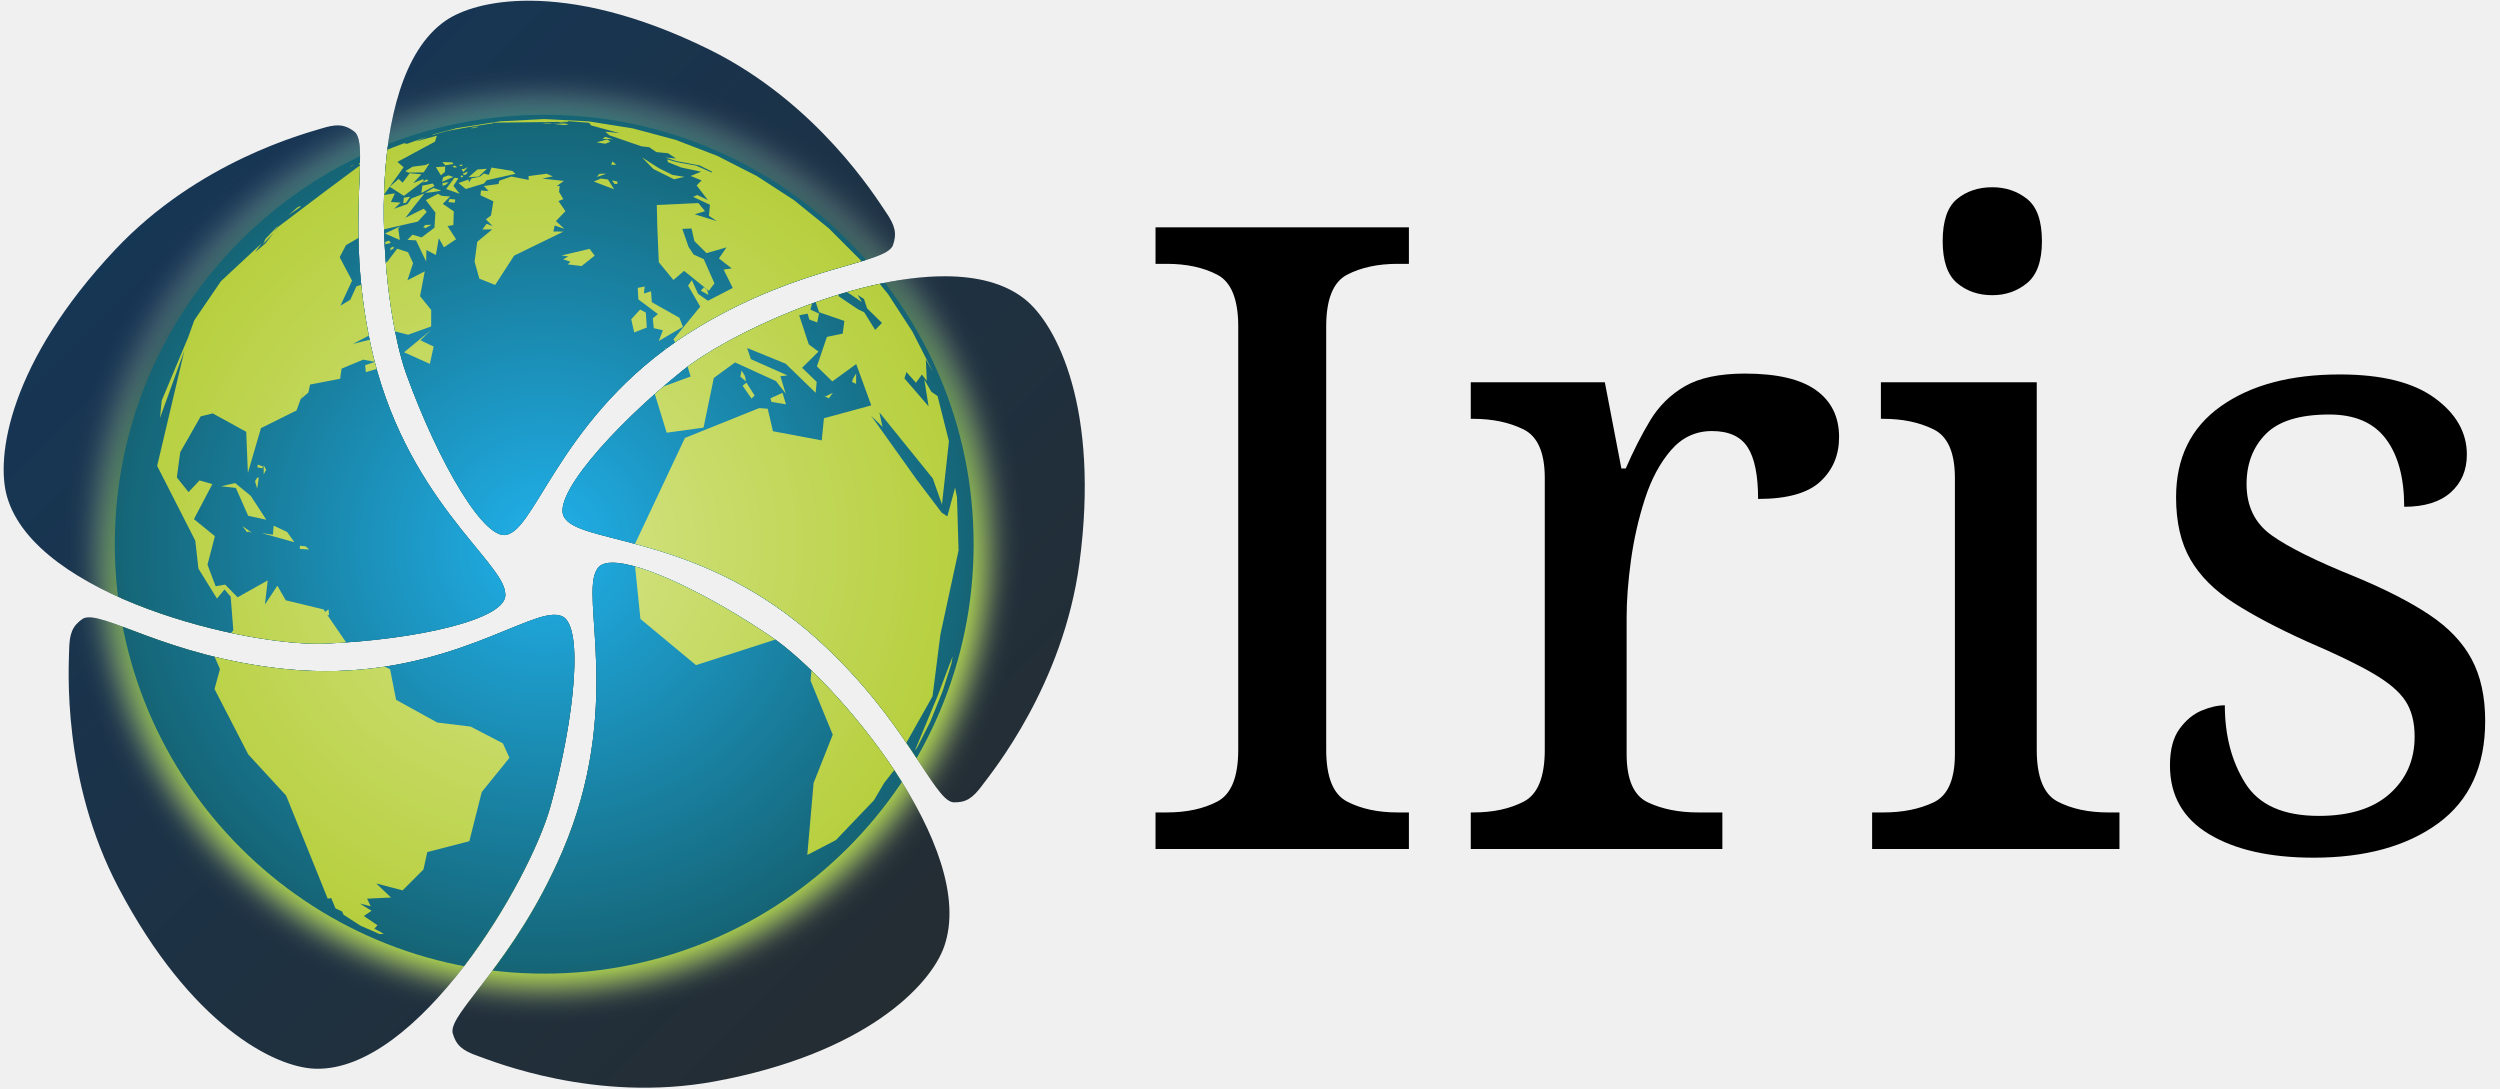
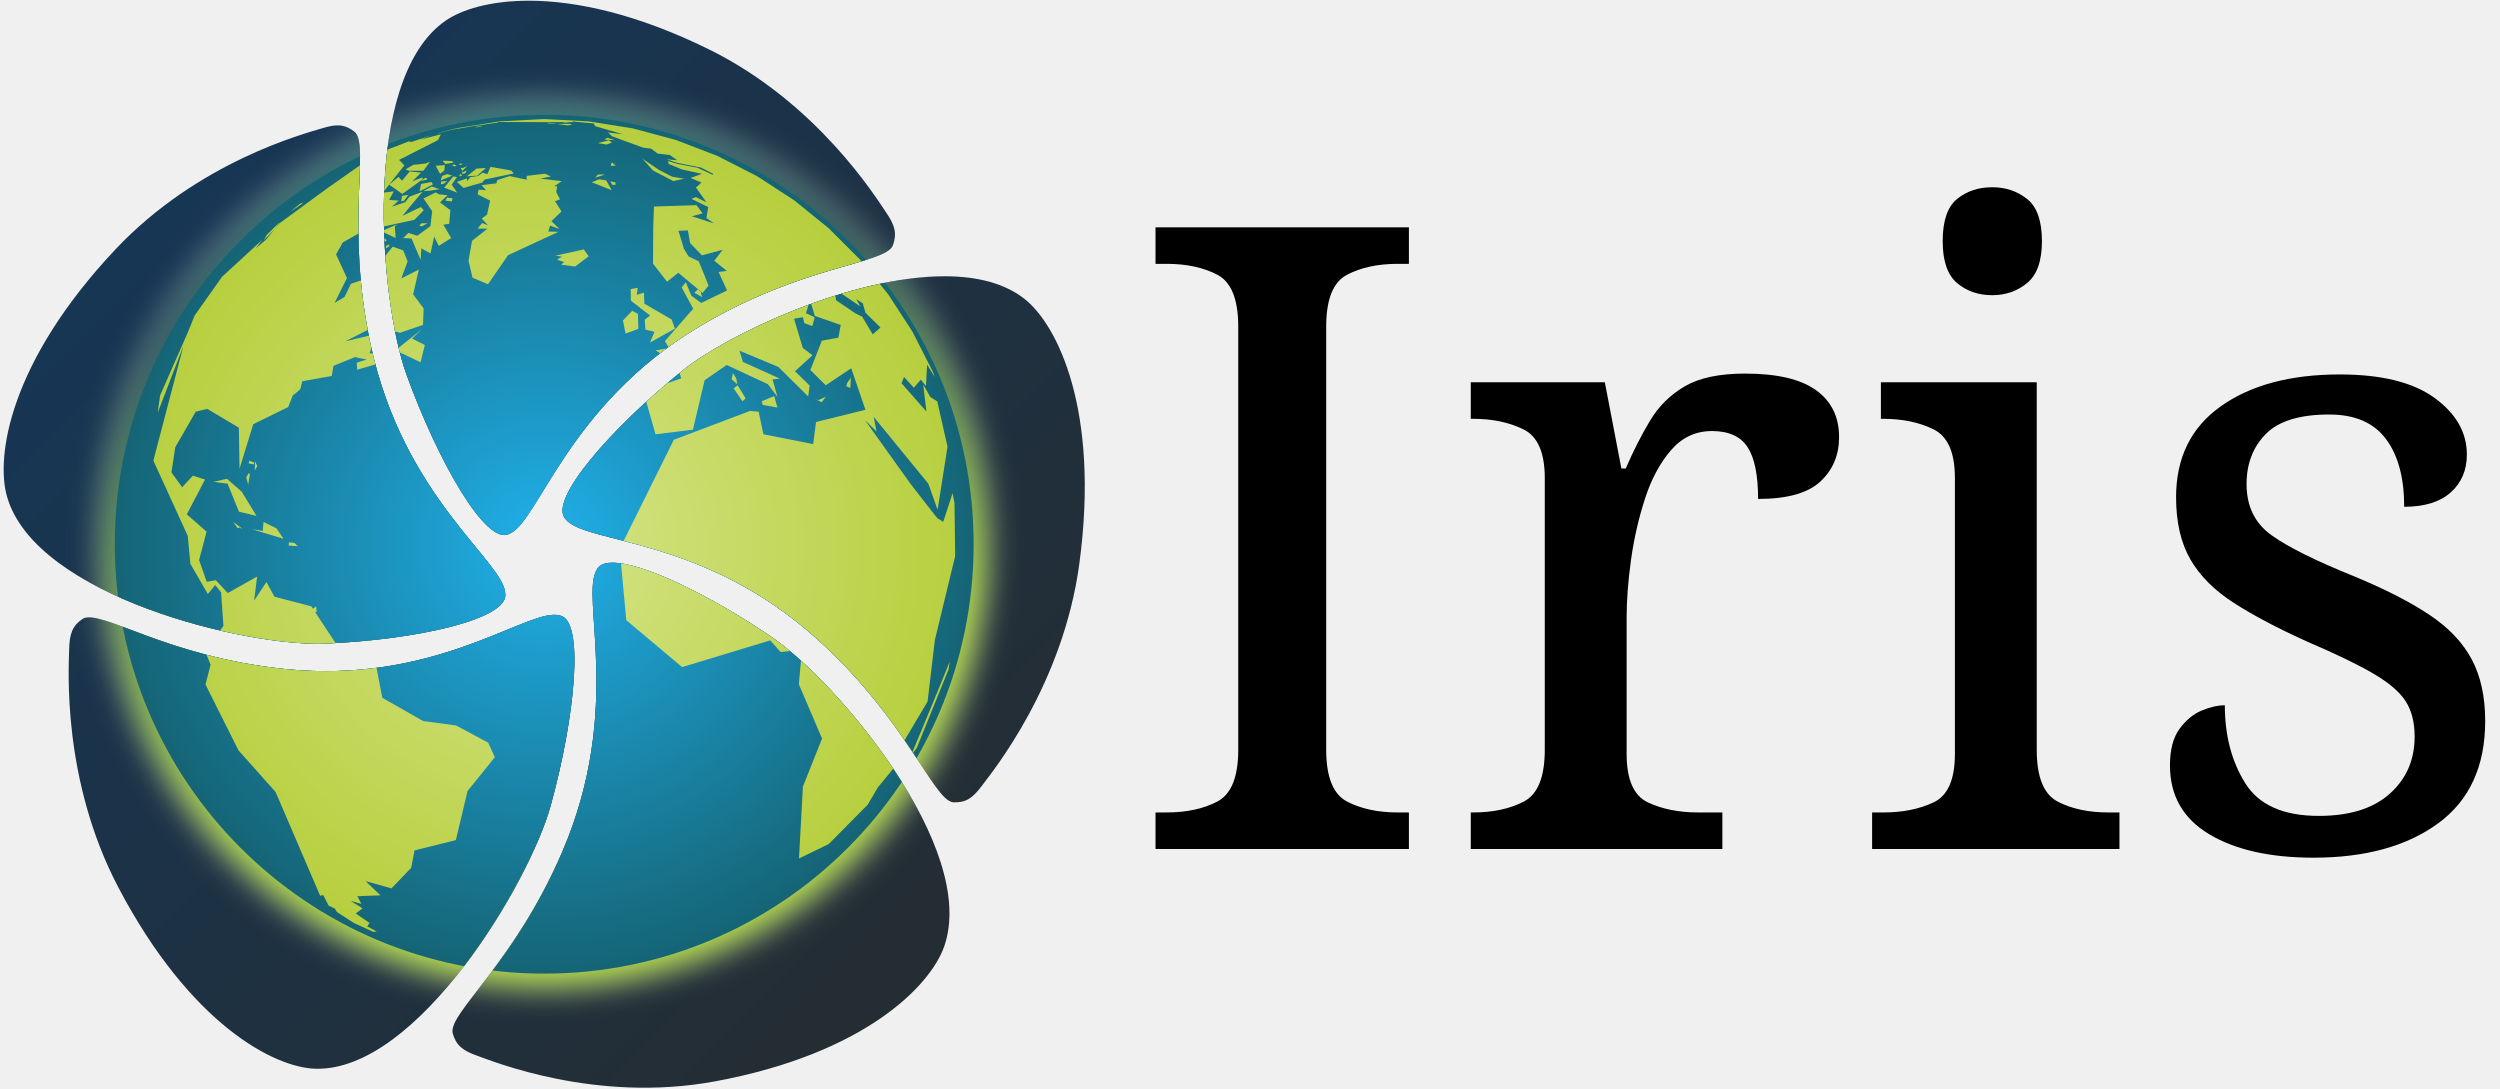
<svg xmlns="http://www.w3.org/2000/svg" width="588" height="256">
  <svg id="logo_group" viewBox="0 0 720 720" preserveAspectRatio="xMinYMin meet">
    <defs>
      <linearGradient y1="0%" y2="100%" id="background_gradient">
        <stop offset="0" stop-color="#13385d" />
        <stop offset="1" stop-color="#272b2c" />
      </linearGradient>
-       <clipPath id="land_clip_-30.0">
-         <path d="M 606.826 494.234  L 605.099 496.723  L 620.174 460.531  L 630.188 434.112  L 629.311 439.099  L 623.594 457.046  L 615.308 477.588  L 611.067 485.911  z " />
-         <path d="M 217.663 406.937  L 214.167 406.641  L 213.469 406.036  L 217.319 403.072  z " />
-         <path d="M 204.526 363.49  L 198.287 363.118  L 198.467 361.012  L 202.179 361.384  z " />
-         <path d="M 164.537 351.673  L 163.386 352.055  L 160.424 348.067  L 166.816 352.513  z " />
-         <path d="M 181.031 347.722  L 189.914 351.898  L 194.736 358.685  L 173.023 352.613  L 180.552 353.714  z " />
-         <path d="M 162.268 325.044  L 165.865 327.995  L 176.153 343.801  L 164.171 341.205  L 156.017 322.753  L 146.297 321.662  L 155.532 319.547  z " />
-         <path d="M 170.109 323.24  L 168.707 318.316  L 170.331 315.655  L 171.161 316.228  z " />
-         <path d="M 173.608 309.792  L 170.165 309.138  L 170.577 307.344  L 173.945 308.554  z " />
-         <path d="M 176.061 310.777  L 174.414 313.853  L 174.451 307.708  z " />
-         <path d="M 566.356 247.086  L 566.309 253.925  L 563.646 252.693  L 564.207 250.546  z " />
-         <path d="M 544.063 261.407  L 546.125 262.18  L 550.945 259.857  L 548.271 263.514  z " />
-         <path d="M 517.633 259.903  L 519.898 267.457  L 510.32 265.862  L 509.675 263.443  z " />
-         <path d="M 493.758 253.104  L 499.178 261.633  L 497.161 263.646  L 491.249 255.189  z " />
-         <path d="M 492.797 248.678  L 493.466 252.342  L 489.713 249.132  L 490.512 245.12  z " />
-         <path d="M 252.78 234.554  L 254.566 235.65  L 257.265 236.189  L 253.89 237.616  L 251.1 233.264  z " />
-         <path d="M 262.955 225.044  L 258.742 222.61  L 257.282 220.013  L 261.315 221.838  z " />
-         <path d="M 174.023 161.487  L 175.735 157.885  L 184.018 149.245  L 181.232 153.663  z " />
-         <path d="M 281.512 221.795  L 278.182 225.114  L 286.861 229.255  L 284.356 240.695  L 267.293 233.04  L 285.027 218.41  z " />
-         <path d="M 198.89 136.149  L 198.615 137.014  L 190.814 142.326  L 196.688 137.235  z " />
-         <path d="M 427.847 216.681  L 419.526 219.899  L 417.549 211.211  L 423.447 204.742  L 427.219 206.759  z " />
-         <path d="M 467.711 191.636  L 468.671 195.105  L 463.568 192.284  L 465.686 190.01  z " />
-         <path d="M 234.625 108.66  L 232.363 110.062  L 231.941 110.059  L 231.963 110.017  L 233.294 109.338  z " />
-         <path d="M 426.448 189.532  L 425.974 194.169  L 430.68 192.679  L 431.158 199.898  L 449.431 210.182  L 451.772 216.22  L 435.765 225.582  L 438.482 218.471  L 432.46 217.072  L 431.82 210.549  L 435.22 207.745  L 422.295 198.074  L 421.852 190.424  z " />
-         <path d="M 260.469 164.258  L 258.15 165.685  L 258.372 163.965  L 260.237 163.083  z " />
-         <path d="M 258.528 160.712  L 255.005 161.614  L 254.777 160.042  L 257.389 159.145  z " />
-         <path d="M 277.011 91.464  L 276.569 91.605  L 276.664 91.557  L 276.664 91.557  L 276.837 91.511  z " />
-         <path d="M 264.848 149.718  L 263.455 151.103  L 264.483 158.754  L 254.64 154.451  z " />
-         <path d="M 390.007 164.611  L 393.381 169.109  L 384.687 176.027  L 375.554 174.876  L 377.377 173.143  L 372.568 171.579  L 375.847 169.647  L 371.482 169.004  z " />
-         <path d="M 281.611 150.843  L 279.972 150.389  L 281.275 148.815  L 285.385 148.681  z " />
-         <path d="M 300.798 85.091  L 309.521 84.159  L 295.914 86.618  L 286.249 89.275  L 286.2 89.002  L 297.864 85.877  L 300.807 85.245  L 300.559 85.155  z " />
-         <path d="M 268.626 134.042  L 266.712 134.476  L 267.132 130.778  L 271.289 130.112  z " />
-         <path d="M 313.827 84.158  L 315.252 83.815  L 316.212 83.795  L 315.415 84.231  z " />
-         <path d="M 312.163 84.579  L 313.827 84.158  L 315.415 84.231  L 311.577 84.97  z " />
-         <path d="M 267.273 94.748  L 269.28 95.146  L 282.632 90.358  L 274.947 93.636  L 288.949 89.771  L 287.806 93.658  L 262.913 107.095  L 266.988 110.623  L 253.863 128.959  L 261.25 127.922  L 258.59 133.621  L 264.983 133.999  L 260.723 138.093  L 269.515 135.007  L 272.184 131.279  L 280.761 127.947  L 274.224 136.173  L 268.228 144.042  L 280.255 138.031  L 282.308 140.167  L 276.394 146.57  L 242.283 154.37  L 228.861 162.177  L 224.696 170.143  L 232.879 185.654  L 225.194 202.212  L 231.747 198.278  L 235.712 189.462  L 247.422 185.377  L 250.866 175.925  L 256.131 173.208  L 262.743 164.514  L 269.878 166.823  L 273.271 174.072  L 269.501 185.422  L 280.991 179.464  L 277.856 195.909  L 285.24 205.025  L 285.201 215.953  L 269.975 221.419  L 253.232 217.218  L 233.475 227.496  L 254.513 222.276  L 249.895 235.286  L 262.609 234.782  L 262.756 239.944  L 242.012 246.199  L 241.56 241.576  L 248.143 239.375  L 240.222 237.904  L 225.959 243.865  L 224.985 250.55  L 205.131 254.369  L 203.997 259.639  L 199.048 263.904  L 202.182 255.008  L 196.153 271.519  L 172.633 283.193  L 163.98 312.805  L 162.876 285.63  L 140.734 273.474  L 132.757 275.417  L 119.198 299.186  L 116.986 315.807  L 124.703 325.52  L 131.97 317.808  L 140.471 320.227  L 128.297 343.399  L 142.148 354.694  L 137.263 373.52  L 142.656 387.844  L 148.906 386.715  L 157.18 395.103  L 177.099 383.929  L 175.259 399.844  L 183.481 387.439  L 189.036 397.1  L 214.045 403.139  L 232.366 429.896  L 258.032 442.689  L 262.018 462.94  L 289.27 477.966  L 311.326 480.637  L 332.676 491.735  L 336.998 501.289  L 318.681 523.929  L 310.467 556.464  L 282.646 563.632  L 280.117 575.166  L 266.324 588.985  L 248.884 584.416  L 258.635 593.691  L 242.804 594.48  L 245.234 599.514  L 238.012 597.691  L 245.792 602.497  L 240.667 605.926  L 249.707 612.044  L 247.636 614.312  L 253.876 617.705  L 251.095 617.9  L 238.393 612.3  L 227.287 605.121  L 226.298 602.933  L 221.948 600.917  L 219.067 594.04  L 216.785 594.482  L 189.274 526.289  L 164.23 499.065  L 141.912 455.807  L 145.506 442.62  L 141.668 433.742  L 154.343 416.898  L 152.597 394.718  L 148.546 389.904  L 143.507 395.931  L 131.248 376.117  L 129.181 357.652  L 103.955 308.193  L 121.957 231.943  L 105.847 276.443  L 106.933 265.099  L 124.508 223.044  L 128.528 211.869  L 146.171 185.981  L 173.106 160.942  L 168.727 166.857  L 175.709 160.907  L 183.851 150.189  L 215.933 125.93  L 238.191 109.381  L 237.335 108.059  L 243.712 105.994  L 238.608 106.631  L 238.608 106.631  L 243.608 104.083  L 244.104 104.074  L 247.742 102.245  z " />
-         <path d="M 278.763 115.304  L 273.335 121.139  L 279.862 118.52  L 280.381 119.56  L 267.187 129.561  L 257.783 123.546  L 263.725 118.341  L 266.324 120.83  L 271.035 114.58  z " />
-         <path d="M 282.662 120.032  L 279.343 120.741  L 282.003 118.675  L 283.386 119.248  z " />
-         <path d="M 300.859 134.061  L 296.565 133.671  L 297.422 131.605  L 301.11 131.976  z " />
-         <path d="M 291.997 129.501  L 297.719 129.984  L 292.921 134.835  L 300.183 139.853  L 299.899 148.893  L 296.034 149.531  L 301.677 158.283  L 293.67 163.574  L 290.274 157.541  L 288.346 168.664  L 282.07 165.38  L 281.904 172.961  L 275.189 158.998  L 269.544 158.699  L 272.832 155.252  L 278.898 157.053  L 287.399 150.619  L 288.029 140.663  L 281.684 132.377  L 289.718 128.215  z " />
-         <path d="M 286.294 121.383  L 287.395 123.024  L 278.707 127.684  L 279.385 122.782  z " />
-         <path d="M 369.049 80.543  L 371.187 80.644  L 374.167 80.918  L 370.799 80.993  z " />
-         <path d="M 285.65 127.155  L 281.233 127.535  L 286.747 124.344  L 291.932 126.11  z " />
-         <path d="M 270.295 114.166  L 268.111 113.243  L 272.943 110.261  L 281.154 109.24  L 284.139 108.049  L 280.249 114.052  z " />
-         <path d="M 359.076 81.476  L 360.55 81.211  L 364.871 81.599  L 364.474 81.817  z " />
-         <path d="M 294.706 122.371  L 292.748 122.901  L 292.767 121.029  L 296.889 120.53  z " />
-         <path d="M 366.006 81.91  L 374.298 81.699  L 376.127 82.312  L 373.054 82.735  z " />
-         <path d="M 299.889 117.056  L 292.431 120.28  L 293.128 117.298  L 296.615 115.992  z " />
-         <path d="M 294.335 113.724  L 291.666 115.965  L 288.318 110.599  L 294.453 110.145  z " />
-         <path d="M 452.777 116.998  L 445.879 118.594  L 432.197 111.793  L 424.664 104.107  L 436.037 111.356  L 444.905 115.728  z " />
-         <path d="M 303.231 117.905  L 299.97 122.974  L 304.094 128.194  L 295.127 125.031  L 300.613 117.561  z " />
-         <path d="M 299.955 108.466  L 294.57 109.328  L 292.598 107.175  L 299.192 107.414  z " />
-         <path d="M 617.001 245.779  L 612.443 237.794  L 613.084 251.959  L 609.809 247.759  L 605.923 253.169  L 599.598 246.125  L 598.285 250.303  L 614.268 268.805  L 611.423 251.038  L 616.064 259.115  L 620.197 261.987  L 627.721 291.875  L 623.115 333.68  L 617.032 316.474  L 581.713 272.787  L 583.773 282.389  L 576.224 274.983  L 606.219 317.023  L 622.939 339.139  L 626.682 341.598  L 631.778 322.563  L 633.047 328.901  L 634.095 364.112  L 622.051 419.854  L 616.886 460.567  L 599.438 491.564  L 594.533 505.55  L 584.896 517.877  L 578.124 529.371  L 552.931 555.729  L 534.022 565.559  L 538.201 517.928  L 550.867 485.999  L 536.194 450.304  L 538.158 427.51  L 524.456 429.153  L 517.649 421.543  L 460.412 439.987  L 423.65 409.453  L 418.827 362.365  L 453.084 289.679  L 502.245 269.939  L 507.853 270.39  L 511.314 285.256  L 543.571 291.321  L 545.038 276.672  L 576.336 268.158  L 566.395 240.83  L 550.586 252.302  L 540.374 242.366  L 547.017 222.836  L 557.44 220.699  L 558.56 212.31  L 541.841 206.527  L 538.333 196.175  L 536.139 204.788  L 541.791 207.438  L 540.548 213.296  L 535.321 211.337  L 534.285 207.487  L 528.656 208.562  L 535.006 227.798  L 541.424 232.581  L 530.573 243.274  L 540.234 252.603  L 539.551 259.847  L 519.726 240.589  L 494.233 230.194  L 496.704 237.597  L 520.915 248.315  L 516.214 248.879  L 519.729 260.351  L 513.335 252.106  L 486.23 239.734  L 472.194 250.024  L 465.393 282.866  L 441.006 286.236  L 432.365 258.103  L 456.859 249.033  L 454.116 240.182  L 439.67 230.672  L 448.339 229.143  L 445.454 224.543  L 463.209 202.836  L 455.166 188.924  L 457.683 185.311  L 461.728 194.322  L 468.303 198.956  L 484.715 190.482  L 478.685 178.332  L 484.03 177.559  L 475.569 170.956  L 480.586 163.625  L 467.384 167.464  L 459.327 159.469  L 457.429 151.131  L 451.347 151.412  L 455.473 163.299  L 458.842 168.37  L 465.527 171.404  L 472.6 187.434  L 468.909 192.372  L 452.517 179.198  L 445.468 185.226  L 435.792 173.434  L 434.795 149.45  L 434.474 135.62  L 461.987 134.328  L 466.352 139.714  L 459.557 141.746  L 474.112 146.27  L 468.968 142.76  L 469.639 135.46  L 458.5 130.212  L 461.233 128.997  L 468.247 132.331  L 460.836 122.674  L 464.09 119.352  L 456.881 116.41  L 463.783 113.579  L 450.808 110.839  L 441.898 107.283  L 441.278 105.47  L 447.755 107.27  L 460.569 109.578  L 470.776 114.13  L 470.96 113.485  L 462.796 109.43  L 447.16 106.485  L 440.315 104.282  L 447.179 104.847  L 441.949 101.385  L 434.162 100.598  L 429.449 97.365  L 424.271 96.771  L 403.257 89.549  L 400.289 87.092  L 409.897 88.074  L 391.121 83.002  L 389.691 81.233  L 375.706 80.113  L 375.997 80.548  L 373.734 80.608  L 325.757 81.155  L 326.542 81.481  L 318.003 82.809  L 309.521 84.159  L 300.798 85.091  L 301.142 84.999  L 301.768 84.857  L 301.768 84.857  L 330.601 80.291  L 360 78.75  L 389.399 80.291  L 418.475 84.896  L 446.911 92.515  L 474.395 103.065  L 500.625 116.43  L 525.315 132.464  L 548.193 150.991  L 569.009 171.807  L 587.536 194.685  L 603.57 219.375  L 616.935 245.605  z M 567.547 204.6  L 571.63 206.515  L 578.937 218.233  L 583.418 213.609  L 573.597 204.002  L 571.526 197.773  L 567.355 195.101  L 570.164 199.872  L 557.366 191.17  L 556.516 185.306  L 550.924 180.036  L 554.843 196  z " />
-         <path d="M 305.447 117.463  L 304.557 116.531  L 305.673 115.952  L 306.475 116.715  z " />
-         <path d="M 300.947 110.839  L 299.28 110.444  L 300.619 109.449  L 302.421 110.588  z " />
-         <path d="M 408.311 120.012  L 408.498 121.595  L 406.467 121.669  L 404.886 119.373  z " />
-         <path d="M 305.32 109.905  L 304.194 109.685  L 303.962 109.053  L 306.209 108.933  z " />
-         <path d="M 306.9 115.795  L 306.104 114.918  L 309.449 113.481  L 308.594 115.28  z " />
-         <path d="M 306.497 113.827  L 305.237 111.863  L 306.864 111.803  L 309.453 110.507  z " />
-         <path d="M 400.253 90.586  L 405.454 92.102  L 398.588 91.819  z " />
-         <path d="M 397.513 118.115  L 402.19 118.75  L 406.233 125.216  L 392.772 120.088  z " />
-         <path d="M 398.601 114.88  L 400.918 114.986  L 394.797 117.069  L 396.426 115.063  z " />
-         <path d="M 405.64 107.202  L 407.649 108.923  L 404.386 109.078  L 404.956 106.927  z " />
-         <path d="M 401.586 92.228  L 403.798 93.714  L 400.371 95.08  L 394.638 94.158  z " />
-         <path d="M 317.653 115.815  L 316.95 116.766  L 309.856 117.278  L 315.841 112.124  L 322.112 111.629  z " />
-         <path d="M 338.985 113.067  L 340.958 114.983  L 321.948 119.252  L 320.168 121.38  L 308.107 125.026  L 303.32 121.098  L 309.861 118.739  L 310.301 120.571  L 311.945 117.933  L 317.355 116.959  L 320.091 114.766  L 323.361 115.694  L 325.12 110.845  z " />
-         <path d="M 361.606 114.905  L 365.665 116.678  L 358.734 118.156  L 373.012 119.679  L 368.294 123.102  L 370.246 123.082  L 369.805 126.896  L 372.657 131.718  L 369.413 132.983  L 374.039 139.701  L 367.748 146.219  L 373.357 151.392  L 366.959 149.148  L 366.036 153.141  L 372.728 153.207  L 340.092 169.112  L 327.558 188.483  L 317.079 184.32  L 313.94 173.071  L 315.703 159.948  L 325.613 151.743  L 319.079 151.794  L 321.891 148.047  L 325.877 149.569  L 321.424 145.086  L 324.804 142.54  L 326.346 133.181  L 317.821 129.173  L 318.185 126  L 323.21 126.339  L 320.044 123.035  L 329.786 121.695  L 330.265 119.556  L 338.28 116.772  L 349.771 119.019  L 349.591 116.502  z " />
+       <clipPath id="land_clip_-28.0">
+         <path d="M 627.499 442.745  L 606.443 494.779  L 602.503 500.035  L 617.488 464.047  L 628.224 437.769  z " />
+         <path d="M 209.461 404.948  L 206.038 404.605  L 205.358 403.99  L 209.153 401.078  z " />
+         <path d="M 197.039 361.327  L 190.946 360.871  L 191.15 358.768  L 194.772 359.189  z " />
+         <path d="M 158.273 348.976  L 157.154 349.342  L 154.348 345.315  L 160.468 349.846  z " />
+         <path d="M 174.343 345.245  L 182.932 349.54  L 187.539 356.392  L 166.487 350.029  L 173.788 351.231  z " />
+         <path d="M 156.532 322.319  L 159.957 325.318  L 169.662 341.259  L 158.083 338.504  L 150.538 319.945  L 141.2 318.725  L 150.135 316.733  z " />
+         <path d="M 164.159 320.62  L 162.898 315.678  L 164.526 313.039  L 165.32 313.623  z " />
+         <path d="M 167.828 307.221  L 164.503 306.521  L 164.941 304.732  L 168.181 305.988  z " />
+         <path d="M 170.186 308.239  L 168.523 311.292  L 168.691 305.148  z " />
+         <path d="M 562.807 249.865  L 562.512 256.701  L 559.784 255.433  L 560.443 253.294  z " />
+         <path d="M 539.232 263.874  L 541.335 264.676  L 546.383 262.42  L 543.508 266.04  z " />
+         <path d="M 512.135 262.007  L 514.24 269.591  L 504.49 267.865  L 503.897 265.437  z " />
+         <path d="M 487.954 254.881  L 493.237 263.484  L 491.125 265.468  L 485.34 256.932  z " />
+         <path d="M 487.106 250.444  L 487.679 254.116  L 483.952 250.855  L 484.886 246.855  z " />
+         <path d="M 247.227 233.059  L 248.951 234.18  L 251.592 234.755  L 248.225 236.136  L 245.615 231.747  z " />
+         <path d="M 257.553 223.689  L 253.482 221.199  L 252.132 218.583  L 256.042 220.462  z " />
+         <path d="M 174.534 158.964  L 176.484 155.387  L 185.027 146.862  L 181.969 151.24  z " />
+         <path d="M 275.977 220.691  L 272.578 223.965  L 281.029 228.222  L 278.204 239.625  L 261.576 231.742  L 279.564 217.354  z " />
+         <path d="M 200.256 133.97  L 199.885 134.831  L 192.084 140.036  L 198.109 135.026  z " />
+         <path d="M 422.284 217.564  L 413.789 220.668  L 412.087 211.956  L 418.259 205.568  L 421.992 207.636  z " />
+         <path d="M 463.57 193.071  L 464.406 196.552  L 459.333 193.662  L 461.578 191.418  z " />
+         <path d="M 235.25 108.342  L 235.239 108.348  L 235.237 108.348  L 235.244 108.345  z " />
+         <path d="M 421.855 190.403  L 421.198 195.032  L 426.006 193.607  L 426.216 200.831  L 444.32 211.362  L 446.479 217.431  L 429.985 226.572  L 432.961 219.499  L 426.926 218.019  L 426.503 211.488  L 430.035 208.731  L 417.34 198.887  L 417.183 191.233  z " />
+         <path d="M 257.538 162.886  L 255.194 164.282  L 255.496 162.565  L 257.369 161.708  z " />
+         <path d="M 255.813 159.315  L 252.315 160.17  L 252.172 158.595  L 254.778 157.733  z " />
+         <path d="M 262.595 148.411  L 261.153 149.776  L 261.754 157.438  L 252.336 153.004  z " />
+         <path d="M 386.21 164.993  L 389.4 169.535  L 380.378 176.333  L 371.27 175.058  L 373.169 173.35  L 368.419 171.722  L 371.786 169.835  L 367.442 169.132  z " />
+         <path d="M 279.004 149.76  L 277.415 149.284  L 278.782 147.728  L 282.836 147.65  z " />
+         <path d="M 309.219 83.677  L 312.603 83.494  L 299.149 85.769  L 289.35 88.294  L 289.381 88.15  L 299.501 85.438  L 304.18 84.475  z " />
+         <path d="M 267.238 132.791  L 265.337 133.2  L 265.996 129.509  L 270.106 128.899  z " />
+         <path d="M 316.646 83.55  L 318.108 83.227  L 319.027 83.219  L 318.137 83.644  z " />
+         <path d="M 314.937 83.948  L 316.646 83.55  L 318.137 83.644  L 314.267 84.33  z " />
+         <path d="M 270.522 93.501  L 272.066 93.933  L 285.689 89.328  L 277.642 92.499  L 291.63 88.824  L 289.719 92.691  L 263.976 105.783  L 267.508 109.363  L 253.2 127.513  L 260.46 126.575  L 257.465 132.236  L 263.679 132.699  L 259.25 136.734  L 268.046 133.768  L 270.903 130.077  L 279.532 126.863  L 272.585 134.997  L 266.231 142.782  L 278.392 136.935  L 280.284 139.098  L 274.104 145.418  L 240.276 152.757  L 226.776 160.382  L 222.299 168.289  L 229.524 183.905  L 221.316 200.355  L 227.879 196.509  L 232.126 187.749  L 243.768 183.823  L 247.565 174.42  L 252.853 171.774  L 259.758 163.172  L 266.658 165.577  L 269.663 172.87  L 265.462 184.165  L 277.04 178.364  L 273.282 194.762  L 280.237 203.976  L 279.818 214.9  L 264.595 220.159  L 248.243 215.734  L 228.491 225.744  L 249.33 220.808  L 244.365 233.753  L 256.902 233.42  L 256.89 238.583  L 236.282 244.557  L 235.976 239.93  L 242.516 237.817  L 234.775 236.239  L 220.6 242.008  L 219.445 248.679  L 199.92 252.23  L 198.658 257.484  L 193.71 261.681  L 197.024 252.829  L 190.678 269.256  L 167.515 280.613  L 158.436 310.104  L 158.016 282.919  L 137.11 270.471  L 129.462 272.308  L 115.927 295.893  L 113.409 312.481  L 120.487 322.295  L 127.566 314.681  L 135.64 317.212  L 123.566 340.219  L 136.637 351.697  L 131.711 370.457  L 136.742 384.852  L 142.758 383.805  L 150.665 392.303  L 170.06 381.397  L 168.134 397.286  L 176.232 384.992  L 181.556 394.727  L 205.944 401.101  L 223.757 428.104  L 248.974 441.243  L 252.877 461.547  L 279.824 476.941  L 301.7 479.91  L 322.963 491.298  L 327.31 500.911  L 309.254 523.303  L 301.558 555.73  L 274.208 562.523  L 272.018 574.026  L 258.971 587.663  L 241.788 582.858  L 251.69 592.267  L 236.415 592.844  L 239.076 597.913  L 232.032 595.993  L 239.83 600.905  L 235.271 604.269  L 244.474 610.511  L 242.886 612.753  L 249.225 616.231  L 246.79 616.391  L 234.215 610.62  L 222.833 603.288  L 221.569 601.085  L 217.321 599.011  L 213.826 592.09  L 211.756 592.503  L 182.319 523.923  L 157.754 496.361  L 135.937 452.804  L 139.304 439.664  L 135.616 430.735  L 147.805 414.06  L 146.248 391.857  L 142.384 386.989  L 137.496 392.949  L 125.933 372.974  L 124.187 354.482  L 101.464 304.698  L 121.343 228.705  L 104.347 272.98  L 105.874 261.654  L 124.263 219.843  L 128.757 208.726  L 146.875 183.081  L 173.755 158.407  L 169.145 164.262  L 176.14 158.407  L 184.76 147.803  L 217.281 123.982  L 240.442 107.742  L 240.055 106.411  L 246.185 104.431  L 241.883 104.962  L 245.605 103.065  L 247.026 102.52  L 247.227 102.521  L 248.008 102.143  z " />
+         <path d="M 278.523 114.199  L 272.755 119.958  L 279.337 117.428  L 279.764 118.474  L 266.134 128.293  L 257.427 122.155  L 263.628 117.033  L 265.946 119.555  L 271.057 113.372  z " />
+         <path d="M 281.961 118.977  L 278.658 119.641  L 281.419 117.612  L 282.729 118.202  z " />
+         <path d="M 298.926 133.244  L 294.712 132.796  L 295.683 130.743  L 299.299 131.163  z " />
+         <path d="M 290.471 128.567  L 296.078 129.127  L 291.049 133.911  L 297.921 139.025  L 297.149 148.057  L 293.296 148.644  L 298.437 157.469  L 290.268 162.65  L 287.203 156.573  L 284.774 167.667  L 278.733 164.299  L 278.223 171.876  L 272.264 157.827  L 266.728 157.451  L 270.137 154.05  L 276.012 155.931  L 284.719 149.614  L 285.887 139.671  L 280.147 131.303  L 288.312 127.25  z " />
+         <path d="M 285.421 120.376  L 286.383 122.031  L 277.536 126.572  L 278.547 121.682  z " />
+         <path d="M 371.861 80.685  L 373.989 80.815  L 376.923 81.13  L 373.495 81.158  z " />
+         <path d="M 284.384 126.136  L 280.023 126.456  L 285.654 123.341  L 290.63 125.176  z " />
+         <path d="M 270.374 112.948  L 268.34 111.996  L 273.312 109.081  L 281.392 108.171  L 284.413 107.02  L 280.079 112.967  z " />
+         <path d="M 361.602 81.48  L 363.141 81.237  L 367.374 81.682  L 366.924 81.895  z " />
+         <path d="M 293.615 121.477  L 291.653 121.98  L 291.803 120.109  L 295.893 119.666  z " />
+         <path d="M 368.441 82.008  L 376.846 81.91  L 378.55 82.548  L 375.353 82.928  z " />
+         <path d="M 299.099 116.234  L 291.527 119.356  L 292.433 116.385  L 295.959 115.126  z " />
+         <path d="M 293.896 112.829  L 291.1 115.033  L 288.261 109.625  L 294.309 109.253  z " />
+         <path d="M 452.582 118.257  L 445.376 119.758  L 431.961 112.772  L 424.976 104.987  L 435.921 112.388  L 444.616 116.879  z " />
+         <path d="M 302.329 117.127  L 298.757 122.151  L 302.481 127.424  L 293.847 124.141  L 299.774 116.749  z " />
+         <path d="M 299.852 107.65  L 294.494 108.439  L 292.756 106.261  L 299.196 106.588  z " />
+         <path d="M 618.44 249.526  L 613.273 241.229  L 612.528 255.393  L 609.122 251.148  L 604.493 256.5  L 597.995 249.369  L 596.368 253.527  L 612.833 272.25  L 610.712 254.449  L 615.415 262.589  L 620.008 265.52  L 626.785 295.505  L 620.232 337.234  L 614.073 319.945  L 577.957 275.773  L 579.814 285.402  L 572.151 277.893  L 602.507 320.343  L 619.923 342.691  L 623.958 345.202  L 630.129 326.244  L 631.379 332.599  L 631.849 367.82  L 618.418 423.389  L 613.603 464.034  L 595.357 494.789  L 590.679 508.71  L 580.687 520.904  L 573.978 532.306  L 548.234 558.317  L 528.52 567.886  L 531.136 520.301  L 543.777 488.543  L 528.438 452.645  L 530.481 429.878  L 516.427 431.332  L 509.495 423.629  L 451.219 441.288  L 414.277 410.254  L 409.918 363.104  L 445.754 290.894  L 496.138 271.829  L 501.848 272.358  L 505.004 287.269  L 537.907 293.776  L 539.797 279.15  L 572.485 271.07  L 563.086 243.612  L 546.256 254.862  L 536.046 244.787  L 543.651 225.353  L 554.585 223.362  L 556.148 214.99  L 538.994 208.978  L 535.851 198.581  L 533.16 207.161  L 538.9 209.888  L 537.349 215.727  L 532.023 213.697  L 531.12 209.833  L 525.257 210.83  L 531.034 230.149  L 537.48 235.019  L 525.922 245.56  L 535.561 255.019  L 534.632 262.253  L 514.875 242.726  L 489.152 231.983  L 491.43 239.418  L 515.845 250.466  L 511.012 250.966  L 514.268 262.484  L 507.967 254.153  L 480.691 241.411  L 466.12 251.507  L 458.368 284.25  L 433.63 287.286  L 425.604 259.04  L 450.604 250.307  L 448.085 241.419  L 433.768 231.714  L 442.579 230.304  L 439.809 225.666  L 458.556 204.207  L 450.939 190.188  L 453.643 186.61  L 457.382 195.674  L 463.879 200.397  L 480.943 192.15  L 475.328 179.921  L 480.823 179.222  L 472.497 172.505  L 477.996 165.245  L 464.319 168.902  L 456.513 160.799  L 455.024 152.439  L 448.817 152.636  L 452.399 164.575  L 455.578 169.691  L 462.238 172.815  L 468.72 188.938  L 464.758 193.823  L 448.661 180.429  L 441.259 186.358  L 431.967 174.438  L 432.118 150.448  L 432.578 136.619  L 460.703 135.705  L 464.816 141.148  L 457.74 143.086  L 472.353 147.808  L 467.301 144.229  L 468.471 136.942  L 457.419 131.543  L 460.307 130.366  L 467.264 133.795  L 460.387 124.041  L 464.023 120.766  L 456.854 117.725  L 464.262 114.993  L 451.125 112.075  L 442.311 108.399  L 441.862 106.578  L 448.345 108.466  L 461.361 110.95  L 471.48 115.64  L 471.746 114.998  L 463.698 110.833  L 447.815 107.674  L 440.999 105.378  L 448.019 106.037  L 443.026 102.505  L 435.085 101.611  L 430.632 98.317  L 425.383 97.652  L 404.847 90.147  L 402.21 87.653  L 411.898 88.765  L 393.658 83.442  L 392.733 81.657  L 378.765 80.347  L 378.899 80.785  L 376.58 80.814  L 329.138 80.713  L 329.693 81.048  L 321.07 82.259  L 312.603 83.494  L 309.219 83.677  L 309.219 83.677  L 330.601 80.291  L 360 78.75  L 389.399 80.291  L 418.475 84.896  L 446.911 92.515  L 474.395 103.065  L 500.625 116.43  L 525.315 132.464  L 548.193 150.991  L 569.009 171.807  L 587.536 194.685  L 603.57 219.375  L 616.935 245.605  z M 566.027 207.409  L 570.251 209.38  L 577.346 221.197  L 582.439 216.637  L 572.512 206.896  L 570.717 200.641  L 566.433 197.911  L 569.111 202.72  L 556.069 193.842  L 555.559 187.969  L 549.995 182.623  L 553.114 198.635  z " />
+         <path d="M 304.545 116.716  L 303.736 115.772  L 304.879 115.209  L 305.614 115.982  z " />
+         <path d="M 300.627 110.034  L 299.021 109.617  L 300.421 108.641  L 302.097 109.804  z " />
+         <path d="M 407.089 120.66  L 407.169 122.245  L 405.113 122.291  L 403.674 119.975  z " />
+         <path d="M 305.005 109.16  L 303.915 108.925  L 303.74 108.29  L 305.961 108.2  z " />
+         <path d="M 306.101 115.068  L 305.382 114.181  L 308.789 112.79  L 307.81 114.577  z " />
+         <path d="M 305.852 113.096  L 304.765 111.116  L 306.372 111.078  L 309.028 109.817  z " />
+         <path d="M 401.637 91.142  L 406.731 92.728  L 399.78 92.351  z " />
+         <path d="M 396.322 118.617  L 400.995 119.315  L 404.642 125.833  L 391.41 120.524  z " />
+         <path d="M 397.65 115.398  L 399.98 115.535  L 393.658 117.534  L 395.443 115.552  z " />
+         <path d="M 405.363 107.82  L 407.254 109.568  L 403.94 109.678  L 404.695 107.536  z " />
+         <path d="M 402.776 92.801  L 404.841 94.316  L 401.199 95.634  L 395.494 94.634  z " />
+         <path d="M 316.72 115.233  L 315.956 116.175  L 308.909 116.59  L 315.205 111.52  L 321.444 111.109  z " />
+         <path d="M 338.076 112.776  L 339.9 114.717  L 320.729 118.727  L 318.821 120.83  L 306.649 124.311  L 302.189 120.321  L 308.81 118.05  L 309.116 119.888  L 310.924 117.274  L 316.342 116.373  L 319.208 114.218  L 322.379 115.189  L 324.483 110.367  z " />
+         <path d="M 360.498 114.92  L 364.435 116.747  L 357.404 118.13  L 371.589 119.846  L 366.64 123.204  L 368.596 123.21  L 367.915 127.017  L 370.483 131.875  L 367.161 133.095  L 371.42 139.873  L 364.776 146.304  L 370.133 151.551  L 363.839 149.221  L 362.719 153.2  L 369.413 153.357  L 336.087 168.814  L 322.817 188.01  L 312.566 183.706  L 309.915 172.418  L 312.253 159.323  L 322.486 151.254  L 315.996 151.217  L 318.977 147.509  L 322.857 149.085  L 318.666 144.543  L 322.157 142.044  L 324.211 132.709  L 315.997 128.588  L 316.555 125.421  L 321.514 125.828  L 318.588 122.482  L 328.337 121.275  L 328.956 119.143  L 337.11 116.469  L 348.399 118.871  L 348.392 116.352  z " />
      </clipPath>
      <radialGradient id="land_gradient">
        <stop offset="0" stop-color="#d5e488" />
        <stop offset="1" stop-color="#aec928" />
      </radialGradient>
      <radialGradient id="sea_gradient">
        <stop offset="0" stop-color="#20b0ea" />
        <stop offset="1" stop-color="#156475" />
      </radialGradient>
      <radialGradient gradientTransform="scale(1.15, 1.35), translate(-0.1, -0.3)" id="glow_gradient">
        <stop offset="0" stop-color="#0aaea7" stop-opacity="0.859" />
        <stop offset="0.673" stop-color="#18685d" stop-opacity="0.741" />
        <stop offset="1" stop-color="#b6df34" />
      </radialGradient>
      <filter id="glow_blur">
        <feGaussianBlur stdDeviation="10" />
      </filter>
      <clipPath id="iris_clip">
        <path d="m 350.754,0.479 c -26.606,-0.155 -45.653,5.983 -56.188,13.328 -56.021,39.053 -43.349,185.137 -25.737,233.799 20.784,57.426 52.749,113.466 67.835,105.62 19.501,-7.377 38.333,-85.001 126.23,-137.359 68.434,-40.765 121.867,-40.939 127.692,-53.387 2.897,-8.064 1.529,-13.286 -4.651,-22.292 C 579.753,131.183 540.912,68.093 468.961,32.649 420.771,8.91 380.907,0.654 350.754,0.479 Z M 223.743,82.947 c -3.122,-0.061 -6.671,0.672 -11.181,2.076 C 202.252,88.235 131.406,106.408 76.115,165.234 6.407,239.398 -3.02,301.902 4.648,328.542 23.761,394.939 163.928,427.792 214.757,425.749 274.739,423.338 336.878,409.655 334.222,392.6 333.368,371.408 266.794,329.159 245.123,227.737 228.25,148.772 244.6,96.897 234.79,87.401 231.063,84.419 227.756,83.026 223.743,82.947 Z m 401.59,99.804 c -61.761,-0.171 -143.69,38.158 -173.648,62.246 -47.137,37.902 -89.522,86.218 -77.542,98.424 12.906,16.633 91.12,10.909 167.114,79.972 59.167,53.771 75.842,105.536 89.252,107.339 8.416,0.318 12.866,-2.62 19.356,-11.397 6.49,-8.777 53.328,-65.941 64.151,-146.672 13.645,-101.781 -14.756,-157.998 -36.315,-174.954 -13.434,-10.565 -31.78,-14.901 -52.367,-14.958 z M 404.125,372.243 c -4.603,0.185 -7.821,1.609 -9.261,4.495 -11.525,17.656 17.983,91.741 -22.946,186.783 -31.867,73.997 -74.993,106.167 -72.53,119.729 2.304,8.26 6.422,11.663 16.614,15.244 10.191,3.581 77.981,31.344 156.621,16.893 99.145,-18.219 142.796,-63.133 151.948,-89.282 22.811,-65.172 -71.645,-175.767 -113.943,-204.579 -40.557,-27.626 -86.557,-50.086 -106.502,-49.283 z m -38.153,34.459 C 342.508,407.609 283.857,452.276 188.897,442.597 110.035,434.558 66.708,402.675 54.82,409.254 c -6.992,4.788 -8.899,9.832 -9.09,20.822 -0.191,10.99 -5.133,85.313 32.647,157.113 47.63,90.521 103.01,118.978 130.226,119.774 67.833,1.982 141.793,-123.801 155.594,-173.726 16.287,-58.916 22.726,-123.409 5.998,-126.103 -1.252,-0.358 -2.659,-0.492 -4.223,-0.432 z" />
      </clipPath>
    </defs>
    <g clip-path="url(#iris_clip)">
      <rect height="100%" width="100%" fill="url(#background_gradient)" id="background" />
      <circle cx="50%" cy="50%" r="40.625%" fill="url(#glow_gradient)" filter="url(#glow_blur)" stroke="#ffffff" stroke-width="2" stroke-opacity="0.797" id="glow" />
      <circle cx="50%" cy="50%" r="39.453%" fill="url(#sea_gradient)" id="sea" />
-       <circle cx="50%" cy="50%" r="50%" fill="url(#land_gradient)" clip-path="url(#land_clip_-30.0)" id="land" />
+       <circle cx="50%" cy="50%" r="50%" fill="url(#land_gradient)" clip-path="url(#land_clip_-28.0)" id="land" />
    </g>
  </svg>
  <text x="264" y="199.68" font-size="153.6pt" font-family="georgia">Iris</text>
</svg>
